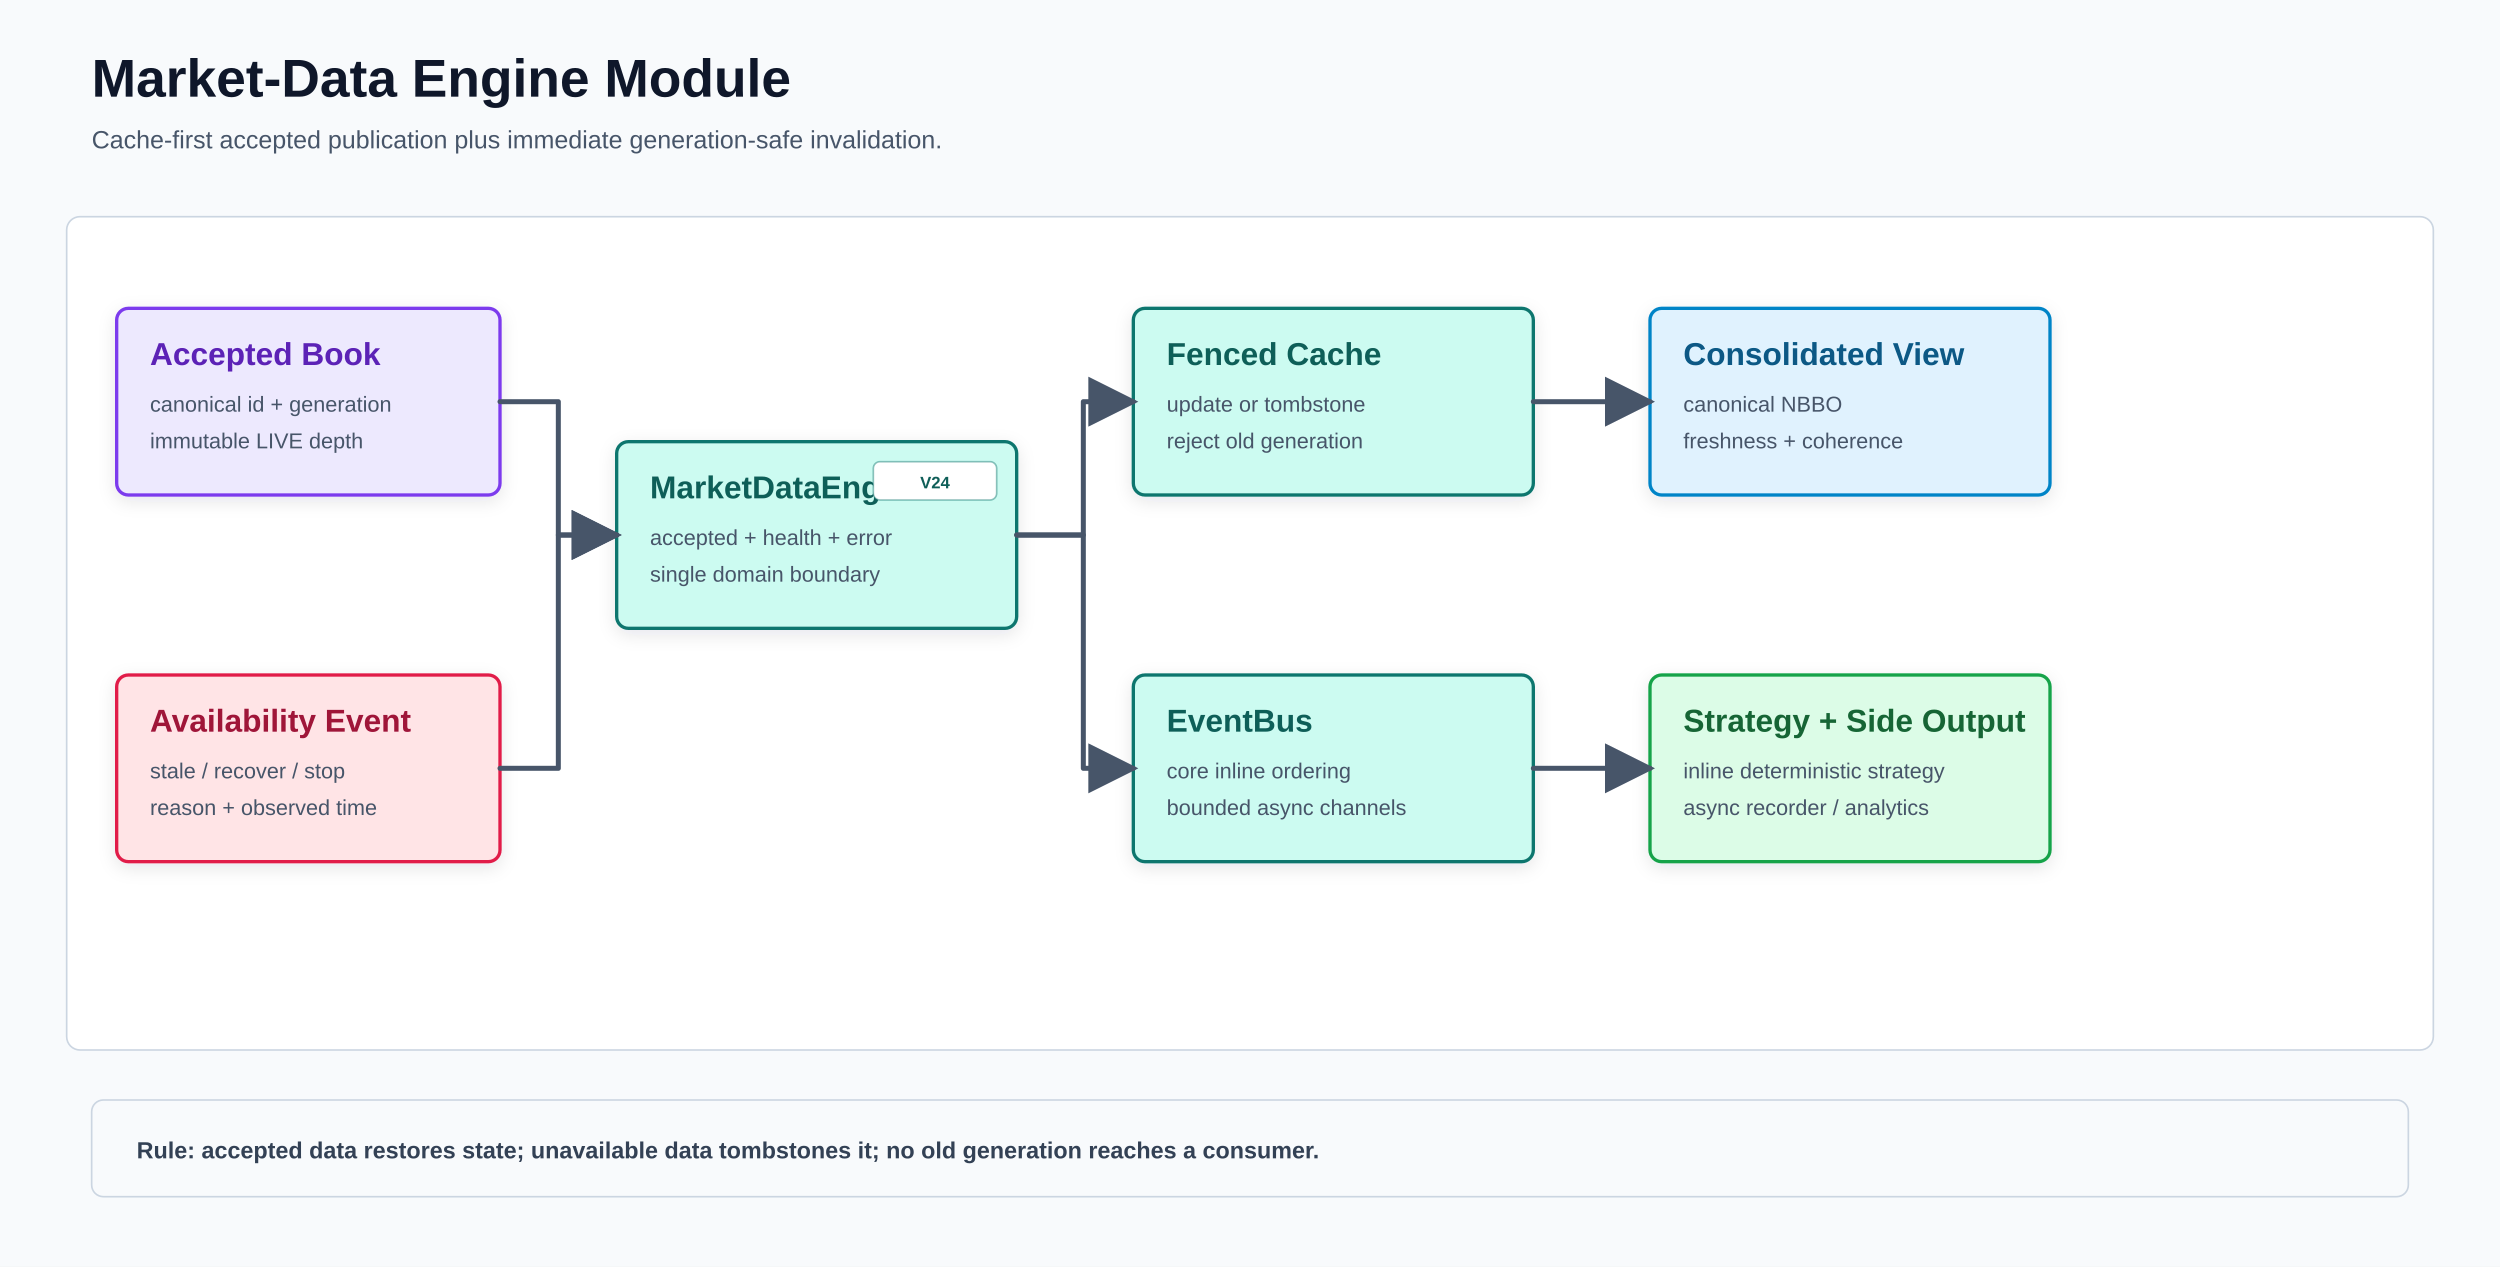
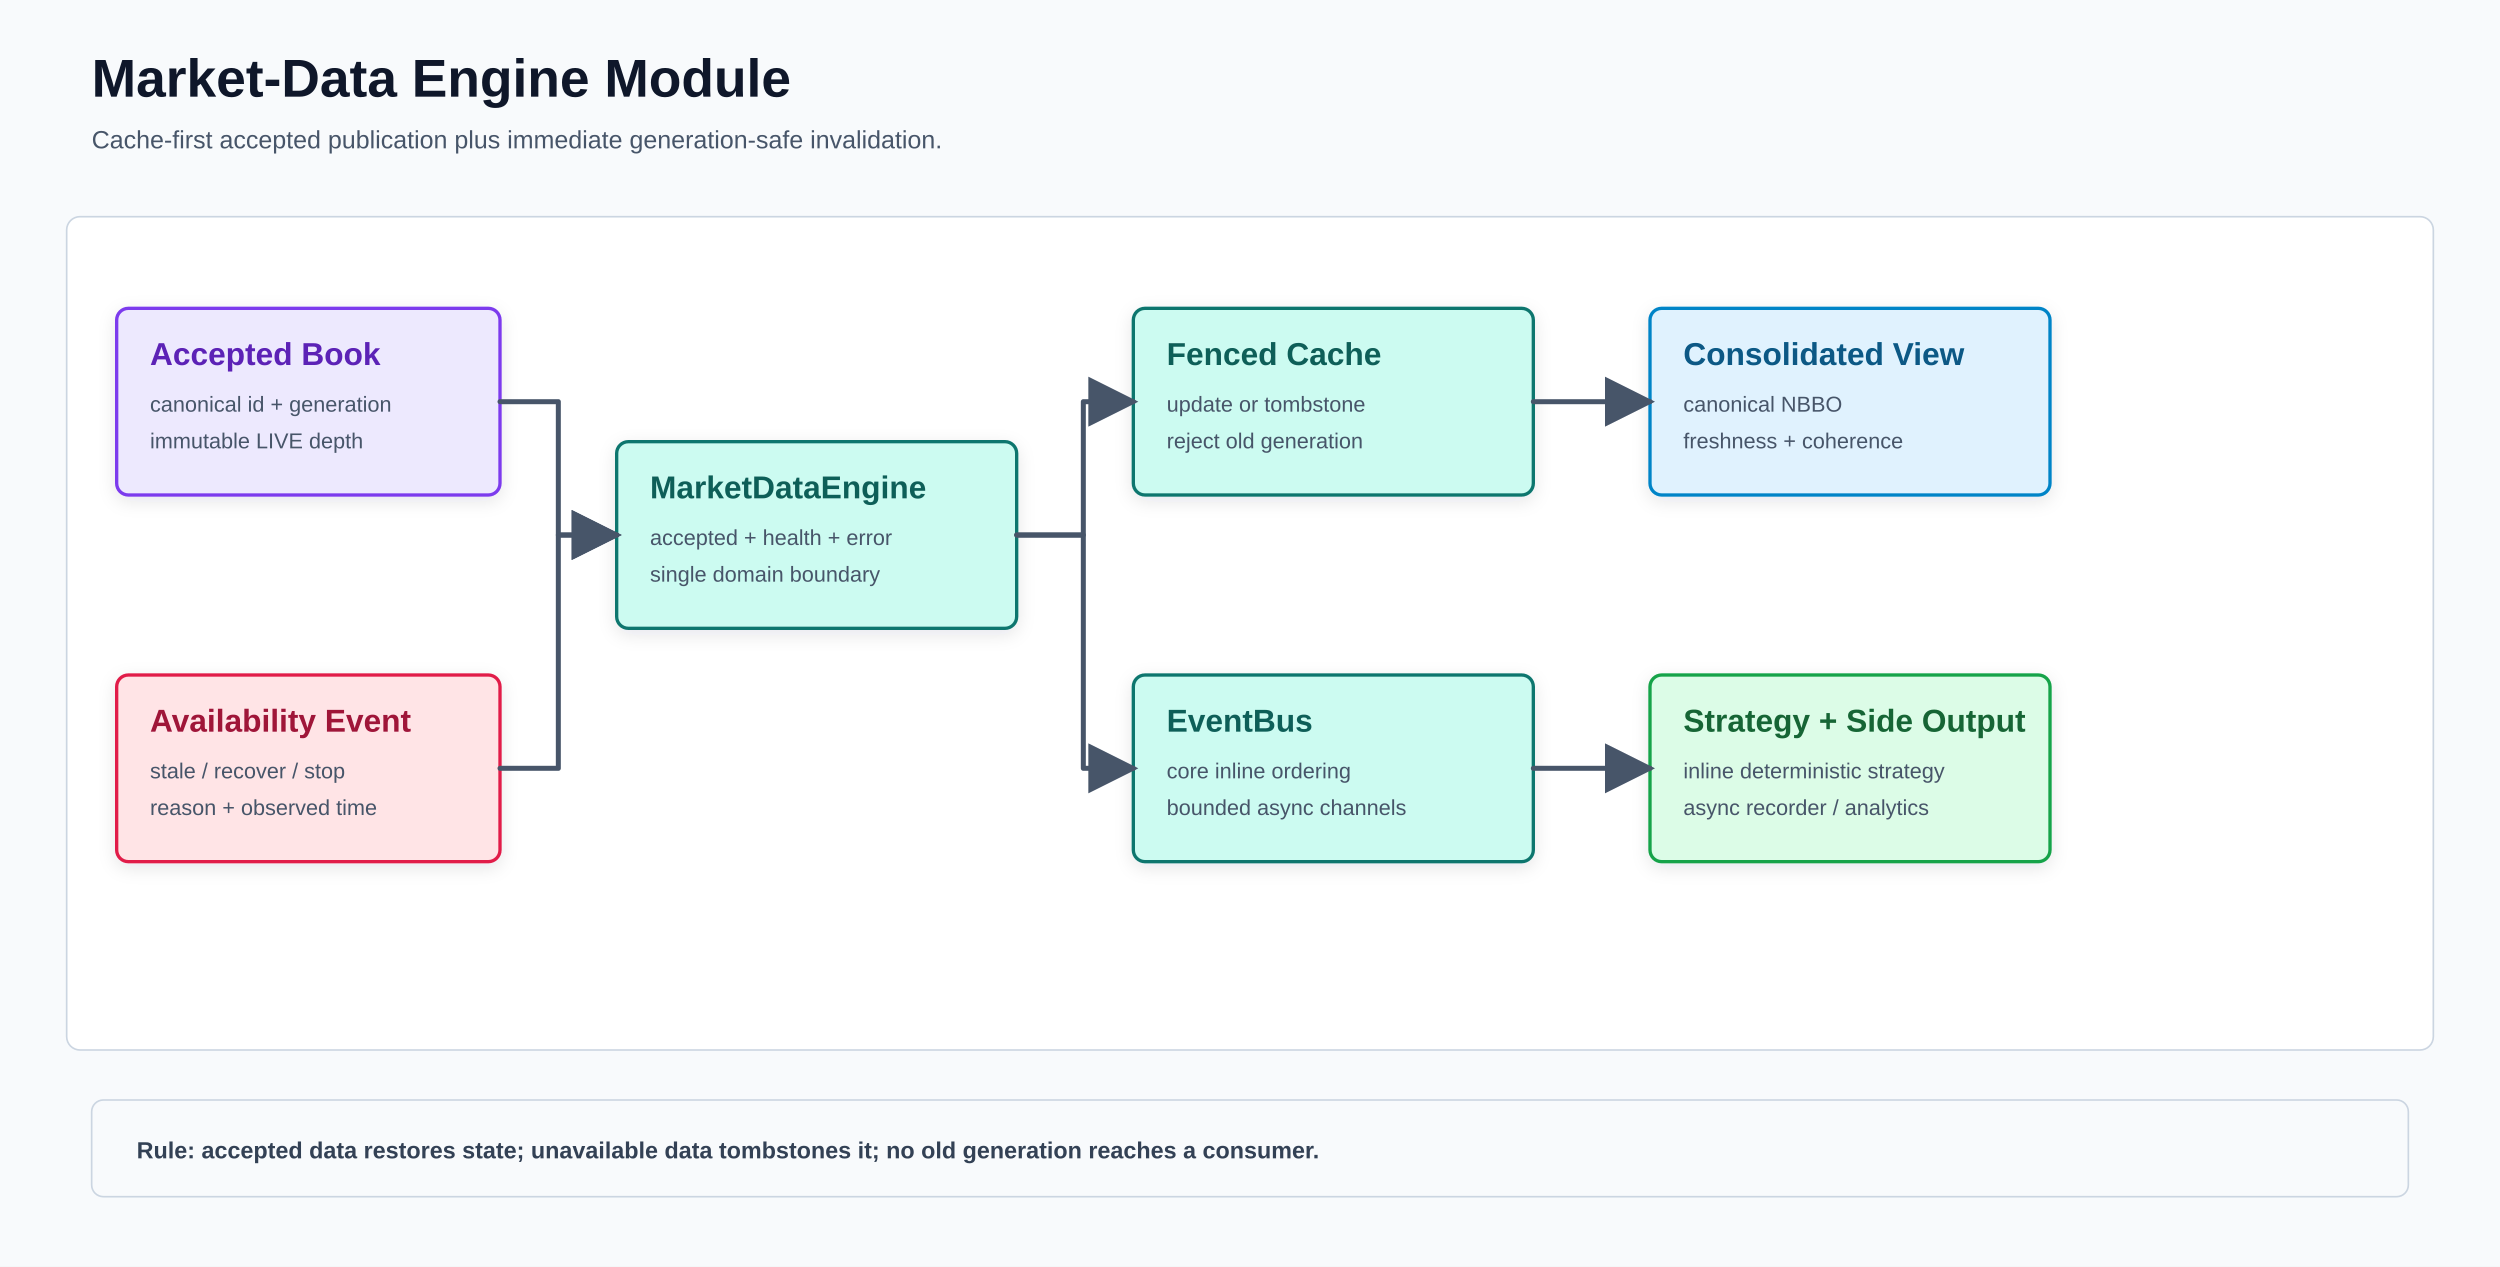
<svg xmlns="http://www.w3.org/2000/svg" width="1500" height="760" viewBox="0 0 1500 760" role="img" aria-labelledby="title desc">
  <defs>
    <marker id="arrow" markerWidth="12" markerHeight="12" refX="10" refY="6" orient="auto" markerUnits="strokeWidth">
      <path d="M1 1 L11 6 L1 11 Z" fill="#475569" />
    </marker>
    <marker id="failure-arrow" markerWidth="12" markerHeight="12" refX="10" refY="6" orient="auto" markerUnits="strokeWidth">
      <path d="M1 1 L11 6 L1 11 Z" fill="#be123c" />
    </marker>
    <marker id="replay-arrow" markerWidth="12" markerHeight="12" refX="10" refY="6" orient="auto" markerUnits="strokeWidth">
      <path d="M1 1 L11 6 L1 11 Z" fill="#a21caf" />
    </marker>
    <filter id="shadow" x="-15%" y="-15%" width="130%" height="140%">
      <feDropShadow dx="0" dy="3" stdDeviation="5" flood-color="#0f172a" flood-opacity="0.10" />
    </filter>
  </defs>
  <rect width="1500" height="760" fill="#f8fafc" />
  <text x="55" y="58" font-family="Arial, sans-serif" font-size="32" font-weight="700" fill="#0f172a" text-anchor="start">Market-Data Engine Module</text>
  <text x="55" y="89" font-family="Arial, sans-serif" font-size="15" font-weight="400" fill="#475569" text-anchor="start">Cache-first accepted publication plus immediate generation-safe invalidation.</text>
  <rect x="40" y="130" width="1420" height="500" rx="8" fill="#ffffff" stroke="#cbd5e1" />
  <g filter="url(#shadow)">
    <rect x="70" y="185" width="230" height="112" rx="7" fill="#ede9fe" stroke="#7c3aed" stroke-width="2" />
    <text x="90" y="219" font-family="Arial, sans-serif" font-size="19" font-weight="700" fill="#5b21b6" text-anchor="start">Accepted Book</text>
    <text x="90" y="247" font-family="Arial, sans-serif" font-size="13" font-weight="400" fill="#475569" text-anchor="start">canonical id + generation</text>
    <text x="90" y="269" font-family="Arial, sans-serif" font-size="13" font-weight="400" fill="#475569" text-anchor="start">immutable LIVE depth</text>
  </g>
  <g filter="url(#shadow)">
    <rect x="70" y="405" width="230" height="112" rx="7" fill="#ffe4e6" stroke="#e11d48" stroke-width="2" />
    <text x="90" y="439" font-family="Arial, sans-serif" font-size="19" font-weight="700" fill="#9f1239" text-anchor="start">Availability Event</text>
    <text x="90" y="467" font-family="Arial, sans-serif" font-size="13" font-weight="400" fill="#475569" text-anchor="start">stale / recover / stop</text>
    <text x="90" y="489" font-family="Arial, sans-serif" font-size="13" font-weight="400" fill="#475569" text-anchor="start">reason + observed time</text>
  </g>
  <g filter="url(#shadow)">
    <rect x="370" y="265" width="240" height="112" rx="7" fill="#ccfbf1" stroke="#0f766e" stroke-width="2" />
    <text x="390" y="299" font-family="Arial, sans-serif" font-size="19" font-weight="700" fill="#115e59" text-anchor="start">MarketDataEngine</text>
    <text x="390" y="327" font-family="Arial, sans-serif" font-size="13" font-weight="400" fill="#475569" text-anchor="start">accepted + health + error</text>
    <text x="390" y="349" font-family="Arial, sans-serif" font-size="13" font-weight="400" fill="#475569" text-anchor="start">single domain boundary</text>
-     <rect x="524" y="277" width="74" height="23" rx="4" fill="#ffffff" stroke="#0f766e" stroke-opacity="0.45" />
-     <text x="561" y="293" font-family="Arial, sans-serif" font-size="10" font-weight="700" fill="#115e59" text-anchor="middle">V24</text>
  </g>
  <g filter="url(#shadow)">
    <rect x="680" y="185" width="240" height="112" rx="7" fill="#ccfbf1" stroke="#0f766e" stroke-width="2" />
    <text x="700" y="219" font-family="Arial, sans-serif" font-size="19" font-weight="700" fill="#115e59" text-anchor="start">Fenced Cache</text>
    <text x="700" y="247" font-family="Arial, sans-serif" font-size="13" font-weight="400" fill="#475569" text-anchor="start">update or tombstone</text>
    <text x="700" y="269" font-family="Arial, sans-serif" font-size="13" font-weight="400" fill="#475569" text-anchor="start">reject old generation</text>
  </g>
  <g filter="url(#shadow)">
    <rect x="680" y="405" width="240" height="112" rx="7" fill="#ccfbf1" stroke="#0f766e" stroke-width="2" />
    <text x="700" y="439" font-family="Arial, sans-serif" font-size="19" font-weight="700" fill="#115e59" text-anchor="start">EventBus</text>
    <text x="700" y="467" font-family="Arial, sans-serif" font-size="13" font-weight="400" fill="#475569" text-anchor="start">core inline ordering</text>
    <text x="700" y="489" font-family="Arial, sans-serif" font-size="13" font-weight="400" fill="#475569" text-anchor="start">bounded async channels</text>
  </g>
  <g filter="url(#shadow)">
    <rect x="990" y="185" width="240" height="112" rx="7" fill="#e0f2fe" stroke="#0284c7" stroke-width="2" />
    <text x="1010" y="219" font-family="Arial, sans-serif" font-size="19" font-weight="700" fill="#075985" text-anchor="start">Consolidated View</text>
    <text x="1010" y="247" font-family="Arial, sans-serif" font-size="13" font-weight="400" fill="#475569" text-anchor="start">canonical NBBO</text>
    <text x="1010" y="269" font-family="Arial, sans-serif" font-size="13" font-weight="400" fill="#475569" text-anchor="start">freshness + coherence</text>
  </g>
  <g filter="url(#shadow)">
    <rect x="990" y="405" width="240" height="112" rx="7" fill="#dcfce7" stroke="#16a34a" stroke-width="2" />
    <text x="1010" y="439" font-family="Arial, sans-serif" font-size="19" font-weight="700" fill="#166534" text-anchor="start">Strategy + Side Output</text>
    <text x="1010" y="467" font-family="Arial, sans-serif" font-size="13" font-weight="400" fill="#475569" text-anchor="start">inline deterministic strategy</text>
    <text x="1010" y="489" font-family="Arial, sans-serif" font-size="13" font-weight="400" fill="#475569" text-anchor="start">async recorder / analytics</text>
  </g>
  <path d="M300 241 H335 V321 H370" fill="none" stroke="#475569" stroke-width="3" stroke-linecap="round" stroke-linejoin="round" marker-end="url(#arrow)" />
  <path d="M300 461 H335 V321 H370" fill="none" stroke="#475569" stroke-width="3" stroke-linecap="round" stroke-linejoin="round" marker-end="url(#arrow)" />
  <path d="M610 321 H650 V241 H680" fill="none" stroke="#475569" stroke-width="3" stroke-linecap="round" stroke-linejoin="round" marker-end="url(#arrow)" />
  <path d="M610 321 H650 V461 H680" fill="none" stroke="#475569" stroke-width="3" stroke-linecap="round" stroke-linejoin="round" marker-end="url(#arrow)" />
  <path d="M920 241 H990" fill="none" stroke="#475569" stroke-width="3" stroke-linecap="round" stroke-linejoin="round" marker-end="url(#arrow)" />
  <path d="M920 461 H990" fill="none" stroke="#475569" stroke-width="3" stroke-linecap="round" stroke-linejoin="round" marker-end="url(#arrow)" />
  <rect x="55" y="660" width="1390" height="58" rx="7" fill="#f8fafc" stroke="#cbd5e1" />
  <text x="82" y="695" font-family="Arial, sans-serif" font-size="14" font-weight="700" fill="#334155" text-anchor="start">Rule: accepted data restores state; unavailable data tombstones it; no old generation reaches a consumer.</text>
</svg>
